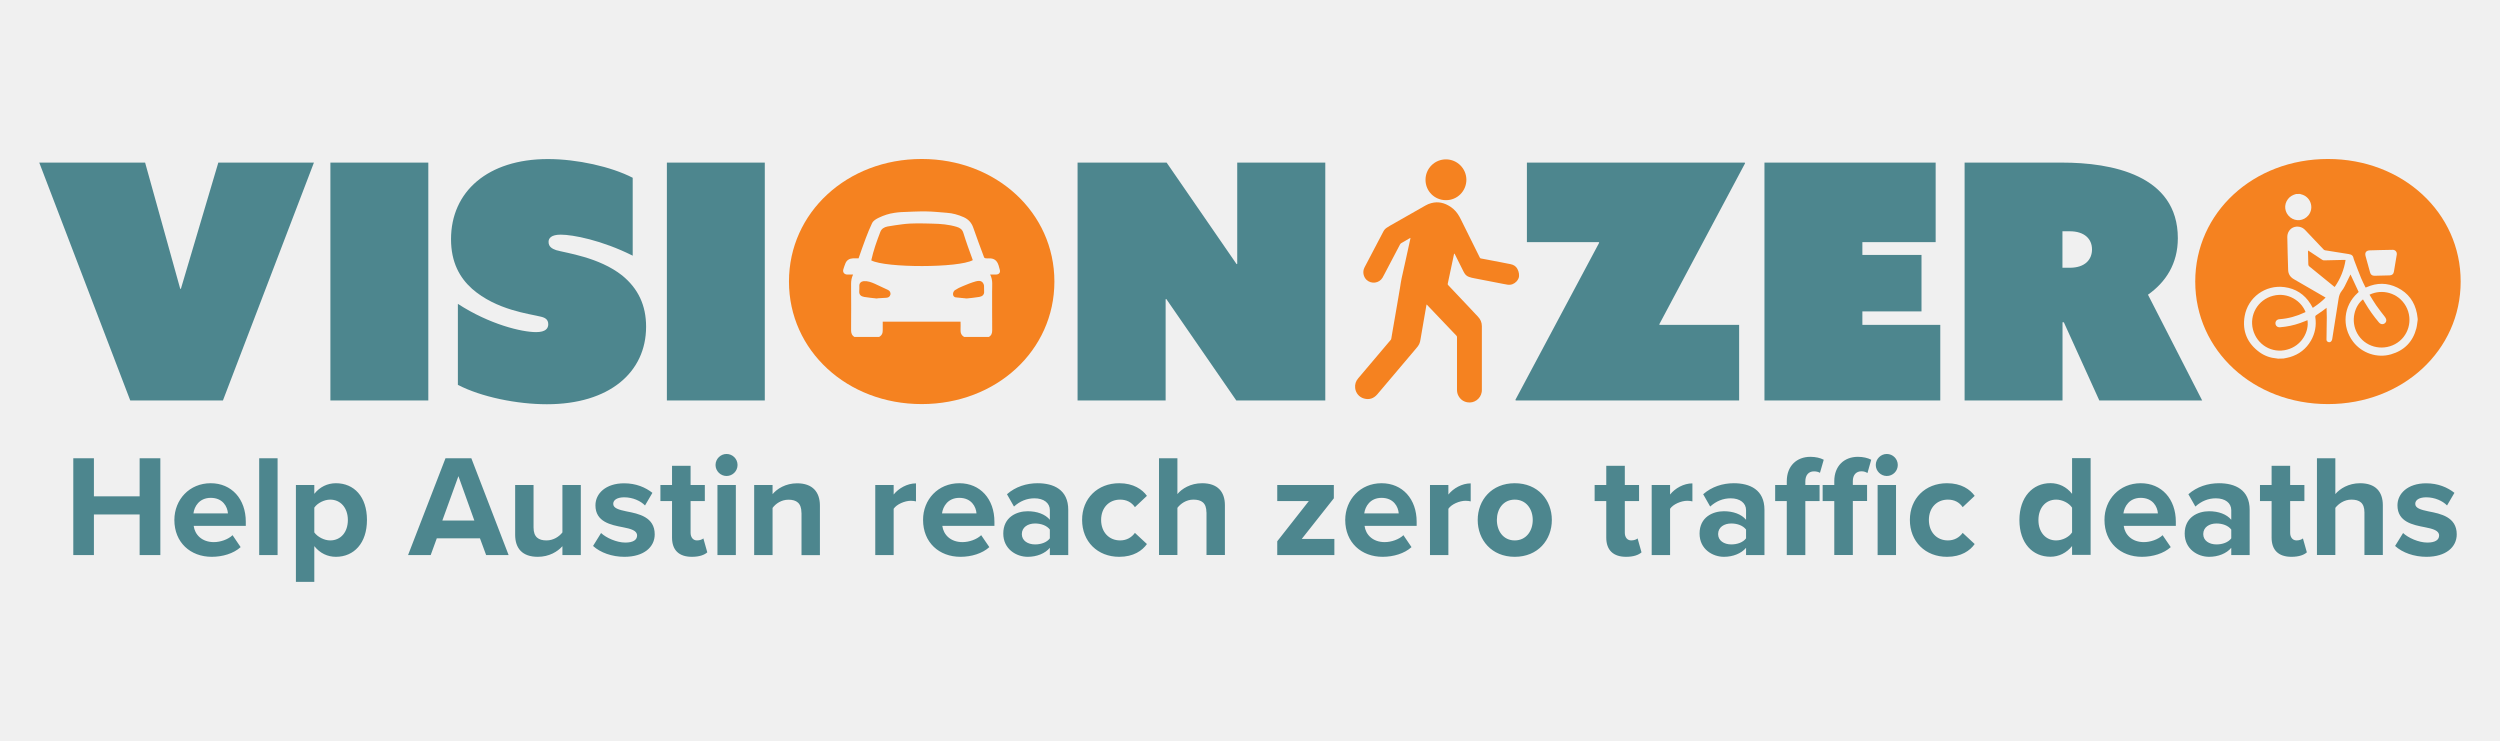
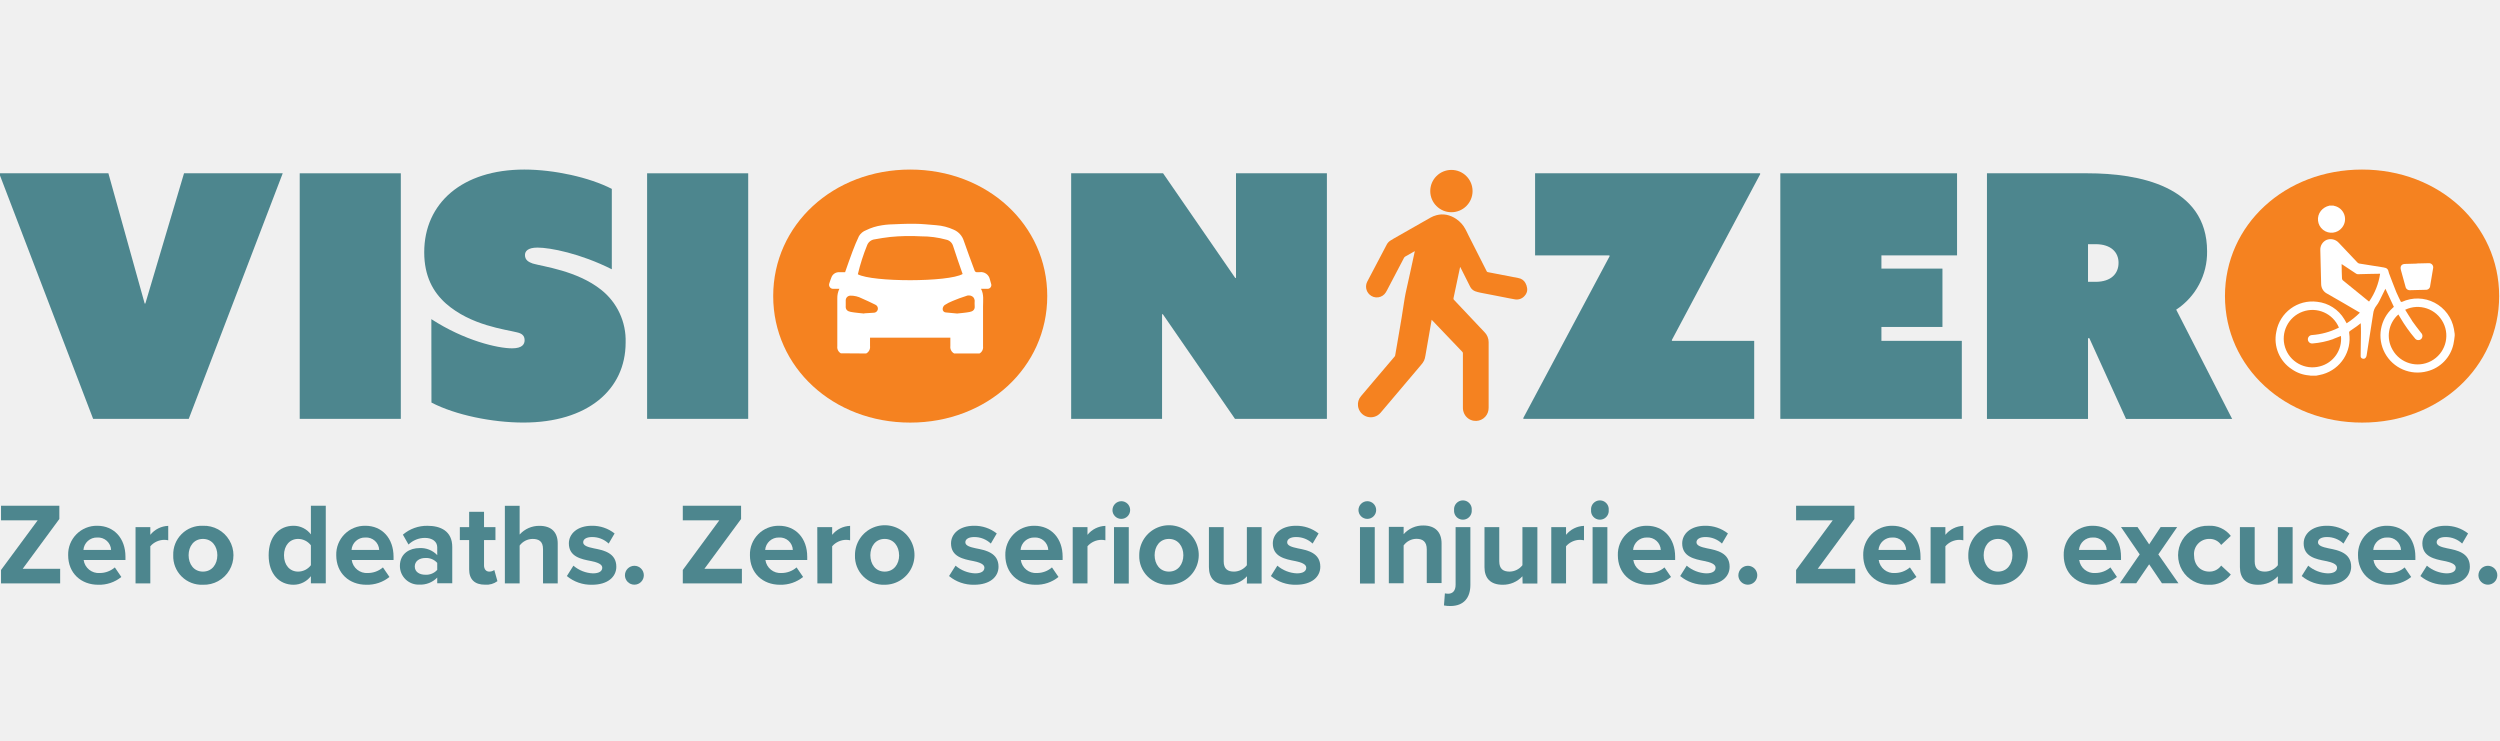
- <svg xmlns="http://www.w3.org/2000/svg" width="270" height="80" version="1.1" id="Layer_1" x="0" y="0" viewBox="0 0 324.76 65.12" xml:space="preserve">
-   <style>.st0{fill:#4d868e}.st1{fill:#f58220}</style>
-   <path class="st0" d="M86.63 5.57h12.72v30.9H86.63zM5.1 5.57h13.75l4.56 16.39h.09l4.86-16.39h12.42l-11.82 30.9H16.92zM42.92 5.57h12.72v30.9H42.92zM59.48 23.92c4.14 2.69 8.32 3.67 10.16 3.67 1.28 0 1.58-.51 1.58-1.02 0-.6-.38-.85-.94-.98-1.49-.38-5.8-.85-8.96-3.63-1.62-1.45-2.73-3.46-2.73-6.44 0-6.19 4.78-10.41 12.59-10.41 3.76 0 8.2.98 11.01 2.43v10.12c-4.01-2.01-7.77-2.73-9.35-2.73-1.24 0-1.58.47-1.58.94 0 .64.47.89.98 1.07 1.28.38 5.55.9 8.58 3.29 2.09 1.71 3.11 3.88 3.11 6.66 0 5.93-4.78 10.07-12.89 10.07-3.88 0-8.53-.94-11.56-2.52V23.92zM139.98 5.57h11.57l9.09 13.19.08-.04V5.57h11.44v30.9H160.6l-9.1-13.19-.08.05v13.14h-11.44zM207.74 15.98l-.04-.08h-9.35V5.57h28.3l.04.09-11.14 20.91.04.08h10.33v9.82H196.9l-.04-.09zM229.21 5.57h22.24V15.9h-9.52v1.66h7.68v7.34h-7.68v1.75h10.12v9.82h-22.84zM255.21 5.57h12.68c6.36 0 15.02 1.58 15.02 9.82 0 3.33-1.58 5.72-3.88 7.34l7.04 13.74h-13.36l-4.61-10.16h-.17v10.16h-12.72V5.57zm13.65 13.66c2.01 0 2.9-1.07 2.9-2.39s-.94-2.35-2.9-2.35h-.94v4.74h.94z" />
-   <path class="st1" d="M125.14 14.69c-.14-.46-.46-.65-.85-.77-1.02-.31-2.09-.4-3.15-.42-1.3-.03-2.61-.09-3.91.08-.65.09-1.3.17-1.94.29-.4.08-.77.27-.93.7-.47 1.21-.9 2.43-1.18 3.7 1.85.99 11.37.99 13.19-.03-.43-1.17-.86-2.35-1.23-3.55zM115.37 22.12c-.57-.28-1.15-.55-1.73-.81-.46-.2-.92-.38-1.44-.34-.33.03-.57.25-.57.58-.01.23.02.46-.01.69-.05.52.25.71.64.78.56.1 1.13.14 1.7.21 0-.01.01-.02.01-.03.39-.02.77-.04 1.16-.07.31-.02.47-.15.55-.45a.553.553 0 00-.31-.56z" />
-   <path class="st1" d="M119.73 5.1c-9.69 0-17.24 6.96-17.24 15.92s7.55 15.92 17.24 15.92 17.24-6.96 17.24-15.92S129.41 5.1 119.73 5.1zm9.67 15.01c-.24.01-.49 0-.78 0 .39.72.25 1.47.26 2.2.01 1.68-.01 3.35.01 5.03 0 .39-.09.68-.44.88h-3.19c-.38-.2-.5-.53-.48-.93.02-.35 0-.71 0-1.06h-10.11c0 .36-.01.71 0 1.06.02.41-.1.73-.48.93H111c-.34-.2-.44-.49-.44-.88.02-2 .01-4.01 0-6.01 0-.41.06-.81.26-1.22-.25 0-.48-.01-.7 0-.38.03-.71-.26-.56-.7.09-.26.16-.53.28-.79.18-.4.52-.59.95-.61.25-.01.49 0 .74 0 .31-.88.61-1.76.94-2.63.24-.65.51-1.28.8-1.91.17-.37.54-.57.89-.74.64-.31 1.31-.53 2.01-.63.3-.04.61-.09.91-.1 1.07-.04 2.13-.1 3.2-.09.9.01 1.8.11 2.71.18.77.05 1.5.26 2.2.57.62.28 1.03.73 1.25 1.39.44 1.28.92 2.54 1.39 3.81.02.07.12.13.2.14.13.02.27.01.4.01.7-.03 1.08.26 1.29.91.06.18.1.36.15.54.12.38-.08.64-.47.65z" />
-   <path class="st1" d="M127.67 21.17c-.25-.31-.62-.25-.92-.17-.57.16-1.13.39-1.68.62-.35.14-.7.31-1.02.52-.14.09-.25.32-.25.49-.01.21.11.43.39.45.44.04.87.08 1.39.14.5-.06 1.07-.1 1.63-.2.37-.07.68-.26.63-.76-.02-.23.01-.46-.01-.69a.74.74 0 00-.16-.4zM188.94 17.37c.03.06.05.09.06.12.37.75.74 1.5 1.12 2.24.03.06.06.11.09.16.14.25.34.43.62.53.23.09.46.13.7.18l1.86.36c.62.12 1.24.24 1.85.36.2.04.41.08.61.11.46.06.85-.1 1.16-.43.1-.11.18-.24.24-.37.1-.2.09-.42.07-.63-.03-.22-.1-.42-.2-.61-.19-.37-.51-.55-.9-.63-.95-.19-1.89-.37-2.84-.55-.34-.07-.67-.13-1.01-.19-.07-.01-.11-.05-.14-.12-.75-1.52-1.51-3.03-2.26-4.55-.13-.25-.24-.51-.38-.75-.29-.52-.66-.96-1.16-1.29-.38-.25-.78-.44-1.23-.53-.42-.08-.84-.06-1.26.05-.27.07-.52.17-.76.31-1.54.88-3.08 1.75-4.62 2.63-.15.08-.29.18-.43.27-.18.12-.33.29-.43.49-.81 1.55-1.62 3.1-2.44 4.65-.32.61-.11 1.28.27 1.63.62.57 1.62.44 2.06-.28.11-.18.2-.37.3-.56.66-1.26 1.32-2.51 1.98-3.77.04-.07.09-.13.16-.17.36-.2.71-.41 1.07-.62.03-.02.07-.04.12-.06v.07l-.57 2.6c-.19.87-.39 1.74-.58 2.61-.08.39-.14.78-.2 1.18-.11.63-.21 1.25-.32 1.88-.11.62-.21 1.24-.32 1.86-.1.62-.21 1.23-.32 1.84-.06.36-.13.71-.18 1.07-.01.06-.03.1-.07.14l-2.64 3.12c-.53.62-1.06 1.25-1.59 1.88-.31.36-.44.78-.39 1.25.07.65.51 1.18 1.13 1.36.69.2 1.27.01 1.74-.53.52-.6 1.03-1.21 1.54-1.82 1.17-1.39 2.35-2.78 3.52-4.16.15-.17.29-.35.39-.55.09-.2.14-.41.17-.62.14-.8.28-1.59.41-2.39l.36-2.07c0-.02.01-.04.02-.07.03.02.05.04.07.06 1.27 1.34 2.54 2.67 3.82 4.01.05.05.06.11.06.18v6.8c0 .28.04.54.17.78.25.49.65.79 1.19.88.86.15 1.7-.44 1.85-1.33.02-.11.02-.22.02-.33v-8.23c0-.49-.18-.9-.52-1.25-.37-.38-.72-.77-1.08-1.15-.92-.98-1.84-1.96-2.77-2.93-.06-.06-.08-.11-.06-.2.22-1.02.43-2.04.65-3.06.05-.26.11-.51.16-.77.04-.03.05-.05.06-.09M190.49 7.81a2.659 2.659 0 00-2.66-2.66 2.65 2.65 0 00-2.65 2.66c0 1.47 1.18 2.64 2.65 2.64 1.48.01 2.65-1.18 2.66-2.64M298.8 26.41c-.84.3-1.72.48-2.61.55-.33.03-.58-.18-.6-.48-.02-.32.2-.55.54-.57 1.15-.08 2.23-.39 3.27-.88.04-.01.07-.04.1-.05-.56-1.45-2.3-2.61-4.22-2.11-2 .52-3.1 2.5-2.61 4.39.52 1.98 2.47 3.13 4.42 2.61 1.95-.51 2.89-2.4 2.66-3.83-.32.12-.63.26-.95.37zM301.9 18.27c-.08 0-.17-.03-.23-.07-.6-.39-1.21-.8-1.83-1.21-.01.07-.02.12-.02.17.01.55.02 1.09.04 1.64 0 .08.04.18.1.23 1.09.89 2.18 1.78 3.28 2.67.01.01.02.01.05.02a8.262 8.262 0 001.41-3.51h-.21c-.87.02-1.73.05-2.59.06z" />
-   <path class="st1" d="M302.41 5.1c-9.69 0-17.24 6.96-17.24 15.92s7.55 15.92 17.24 15.92c9.69 0 17.24-6.96 17.24-15.92.01-8.96-7.55-15.92-17.24-15.92zm5.44 11.87c.48-.02.96-.02 1.44-.04.51-.01 1.03-.03 1.54-.03.34 0 .57.29.52.62-.12.74-.24 1.47-.37 2.21-.05.32-.24.48-.56.49-.65.02-1.3.03-1.95.05-.31.01-.51-.14-.59-.44-.2-.7-.39-1.4-.58-2.1-.13-.47.07-.74.55-.76zm-10.63-6.67c.27-.35.64-.54 1.05-.65.17 0 .34-.01.51-.01.03.01.07.03.11.04 1.25.27 1.78 1.75.98 2.74-.6.73-1.63.84-2.36.26-.75-.61-.87-1.63-.29-2.38zm16.68 16.78c-.45 1.76-1.57 2.9-3.31 3.4-1.8.52-3.78-.16-4.91-1.64-1.51-1.98-1.26-4.67.59-6.34.05-.04.1-.09.13-.12-.36-.78-.72-1.54-1.06-2.28-.25.5-.5 1.03-.76 1.54-.11.21-.23.42-.38.6-.23.29-.34.6-.4.96-.27 1.76-.55 3.51-.83 5.26-.05.35-.28.52-.54.41-.13-.06-.21-.15-.21-.3.02-.96.03-1.92.04-2.88 0-.42-.02-.84-.03-1.26-.15.12-.32.26-.51.39-.27.2-.55.39-.83.57-.11.07-.14.15-.12.27.16 1.08-.03 2.09-.57 3.04-.63 1.08-1.54 1.79-2.74 2.14-.27.08-.55.12-.82.18-.24.01-.47.01-.71.02-.06-.01-.13-.03-.19-.03-.8-.07-1.53-.32-2.18-.78-1.62-1.16-2.31-2.76-1.97-4.72.43-2.46 2.71-4.08 5.14-3.77 1.48.19 2.62.93 3.41 2.18.1.16.19.34.3.52.6-.4 1.16-.82 1.66-1.33-.03-.03-.04-.04-.05-.04-1.35-.78-2.69-1.57-4.04-2.34-.48-.27-.75-.66-.77-1.2-.05-1.43-.08-2.85-.11-4.28-.01-.58.32-1.08.8-1.27a1.38 1.38 0 011.53.36c.78.83 1.56 1.65 2.35 2.48.06.06.14.13.22.14 1.02.17 2.04.33 3.07.49.44.07.58.22.67.67l.03.09c.3.78.59 1.57.91 2.35.17.42.39.83.58 1.23.04 0 .05 0 .07-.01.02-.01.04-.01.06-.02 1.35-.6 2.69-.6 4.01.05 1.4.69 2.24 1.83 2.54 3.36.04.2.06.41.09.62 0 .07 0 .13.01.2-.06.36-.08.73-.17 1.09z" />
-   <path class="st1" d="M307.81 22.73c.29.46.55.93.86 1.37.37.53.77 1.04 1.16 1.54.21.28.22.59-.02.79-.24.2-.56.16-.78-.1-.68-.8-1.28-1.65-1.81-2.55-.09-.15-.17-.29-.26-.44-1.07.82-1.66 2.76-.74 4.42.95 1.72 3.15 2.34 4.91 1.39 1.75-.95 2.39-3.15 1.41-4.92-.98-1.76-3.1-2.29-4.73-1.5z" />
-   <path class="st0" d="M18.14 51.28H12.2v5.27H9.52V43.98h2.68v4.94h5.94v-4.94h2.69v12.57h-2.69zM27.37 47.22c2.71 0 4.56 2.04 4.56 5.01v.53h-6.77c.15 1.15 1.07 2.11 2.62 2.11.85 0 1.85-.34 2.43-.9l1.05 1.55c-.91.83-2.34 1.26-3.75 1.26-2.77 0-4.86-1.86-4.86-4.79.01-2.64 1.95-4.77 4.72-4.77m-2.24 3.92h4.48c-.06-.87-.66-2.02-2.24-2.02-1.49.01-2.13 1.12-2.24 2.02M33.67 43.98h2.39v12.57h-2.39zM38.44 60.02V47.45h2.39v1.15c.7-.89 1.7-1.38 2.81-1.38 2.34 0 4.03 1.73 4.03 4.77 0 3.03-1.7 4.79-4.03 4.79-1.07 0-2.07-.45-2.81-1.39v4.64h-2.39zm4.45-10.67c-.77 0-1.66.45-2.06 1.04v3.22c.4.57 1.28 1.04 2.06 1.04 1.38 0 2.3-1.07 2.3-2.66-.01-1.56-.93-2.64-2.3-2.64M62.35 54.38h-5.61l-.79 2.17h-2.94l4.86-12.57h3.36l4.84 12.57h-2.92l-.8-2.17zm-4.89-2.31h4.16l-2.07-5.77-2.09 5.77zM73.06 55.4c-.62.7-1.72 1.38-3.2 1.38-2 0-2.94-1.09-2.94-2.87v-6.46h2.39v5.52c0 1.26.66 1.68 1.68 1.68.92 0 1.66-.51 2.07-1.04v-6.16h2.39v9.1h-2.39V55.4zM78.08 53.69c.66.62 2.02 1.24 3.15 1.24 1.04 0 1.53-.36 1.53-.92 0-.64-.79-.87-1.83-1.07-1.56-.3-3.58-.68-3.58-2.85 0-1.53 1.34-2.86 3.73-2.86 1.54 0 2.77.53 3.67 1.24l-.96 1.64c-.55-.58-1.58-1.06-2.7-1.06-.87 0-1.43.32-1.43.85 0 .56.72.77 1.73.98 1.56.3 3.66.72 3.66 2.98 0 1.66-1.41 2.92-3.94 2.92-1.58 0-3.11-.53-4.07-1.41l1.04-1.68zM87.3 54.29v-4.75h-1.51v-2.09h1.51v-2.49h2.41v2.49h1.85v2.09h-1.85v4.11c0 .57.3 1 .83 1 .36 0 .7-.13.83-.26l.51 1.81c-.36.32-1 .58-2 .58-1.68 0-2.58-.87-2.58-2.49M92.95 44.85c0-.79.66-1.43 1.43-1.43a1.43 1.43 0 110 2.86c-.77 0-1.43-.64-1.43-1.43m.25 2.6h2.39v9.1H93.2v-9.1zM104.11 51.05c0-1.26-.66-1.69-1.68-1.69-.94 0-1.68.53-2.07 1.07v6.12h-2.39v-9.1h2.39v1.19c.58-.7 1.7-1.41 3.19-1.41 2 0 2.96 1.13 2.96 2.9v6.43h-2.39v-5.51zM113.7 47.45h2.39v1.24c.64-.81 1.77-1.45 2.9-1.45v2.34c-.17-.04-.4-.08-.66-.08-.79 0-1.85.45-2.24 1.04v6.01h-2.39v-9.1zM124.62 47.22c2.71 0 4.56 2.04 4.56 5.01v.53h-6.77c.15 1.15 1.07 2.11 2.62 2.11.85 0 1.85-.34 2.43-.9l1.06 1.55c-.91.83-2.34 1.26-3.75 1.26-2.77 0-4.86-1.86-4.86-4.79-.01-2.64 1.94-4.77 4.71-4.77m-2.25 3.92h4.48c-.06-.87-.66-2.02-2.24-2.02-1.48.01-2.12 1.12-2.24 2.02M136.38 55.61c-.62.74-1.7 1.17-2.88 1.17-1.45 0-3.17-.98-3.17-3.02 0-2.13 1.72-2.9 3.17-2.9 1.21 0 2.28.38 2.88 1.11v-1.26c0-.92-.79-1.53-2-1.53-.98 0-1.88.36-2.66 1.07l-.91-1.6c1.11-.98 2.54-1.43 3.98-1.43 2.07 0 3.98.83 3.98 3.45v5.88h-2.39v-.94zm0-2.37c-.4-.53-1.15-.79-1.92-.79-.94 0-1.72.49-1.72 1.38 0 .85.77 1.34 1.72 1.34.77 0 1.53-.26 1.92-.79v-1.14zM145.39 47.22c1.86 0 3 .81 3.6 1.64l-1.56 1.47c-.43-.64-1.09-.98-1.92-.98-1.45 0-2.47 1.06-2.47 2.64s1.02 2.66 2.47 2.66c.83 0 1.49-.38 1.92-.98l1.56 1.45c-.6.85-1.73 1.66-3.6 1.66-2.81 0-4.82-1.98-4.82-4.79-.01-2.79 2.01-4.77 4.82-4.77M156.72 51.01c0-1.26-.66-1.66-1.7-1.66-.92 0-1.66.53-2.07 1.07v6.12h-2.39V43.98h2.39v4.65c.58-.7 1.71-1.41 3.21-1.41 2 0 2.96 1.09 2.96 2.86v6.46h-2.39v-5.53zM165.92 54.76l4.1-5.22h-4.1v-2.09h7.35v1.73l-4.17 5.28h4.24v2.09h-7.42zM179.47 47.22c2.71 0 4.56 2.04 4.56 5.01v.53h-6.77c.15 1.15 1.07 2.11 2.62 2.11.85 0 1.85-.34 2.43-.9l1.05 1.55c-.91.83-2.34 1.26-3.75 1.26-2.77 0-4.86-1.86-4.86-4.79.01-2.64 1.95-4.77 4.72-4.77m-2.25 3.92h4.48c-.06-.87-.66-2.02-2.24-2.02-1.48.01-2.12 1.12-2.24 2.02M185.76 47.45h2.39v1.24c.64-.81 1.77-1.45 2.9-1.45v2.34c-.17-.04-.4-.08-.66-.08-.79 0-1.85.45-2.24 1.04v6.01h-2.39v-9.1zM191.96 51.99c0-2.58 1.81-4.77 4.81-4.77 3.02 0 4.82 2.19 4.82 4.77 0 2.6-1.81 4.79-4.82 4.79-3 0-4.81-2.19-4.81-4.79m7.15 0c0-1.41-.85-2.64-2.34-2.64-1.49 0-2.32 1.22-2.32 2.64 0 1.43.83 2.66 2.32 2.66 1.49 0 2.34-1.23 2.34-2.66M208.66 54.29v-4.75h-1.51v-2.09h1.51v-2.49h2.41v2.49h1.85v2.09h-1.85v4.11c0 .57.3 1 .83 1 .36 0 .7-.13.83-.26l.51 1.81c-.36.32-1 .58-2 .58-1.67 0-2.58-.87-2.58-2.49M214.56 47.45h2.39v1.24c.64-.81 1.77-1.45 2.9-1.45v2.34c-.17-.04-.4-.08-.66-.08-.79 0-1.85.45-2.24 1.04v6.01h-2.39v-9.1zM226.82 55.61c-.62.74-1.7 1.17-2.88 1.17-1.45 0-3.16-.98-3.16-3.02 0-2.13 1.71-2.9 3.16-2.9 1.21 0 2.28.38 2.88 1.11v-1.26c0-.92-.79-1.53-2-1.53-.98 0-1.88.36-2.66 1.07l-.91-1.6c1.11-.98 2.54-1.43 3.98-1.43 2.07 0 3.98.83 3.98 3.45v5.88h-2.39v-.94zm0-2.37c-.4-.53-1.15-.79-1.92-.79-.94 0-1.71.49-1.71 1.38 0 .85.77 1.34 1.71 1.34.77 0 1.53-.26 1.92-.79v-1.14zM232.11 49.54h-1.51v-2.09h1.51v-.49c0-1.98 1.28-3.17 3.07-3.17.68 0 1.3.15 1.73.38l-.49 1.7c-.21-.13-.49-.19-.77-.19-.68 0-1.13.45-1.13 1.32v.45h1.85v2.09h-1.85v7.01h-2.41v-7.01zm6.17 0h-1.51v-2.09h1.51v-.49c0-1.98 1.28-3.17 3.07-3.17.68 0 1.3.15 1.73.38l-.49 1.73c-.19-.13-.45-.23-.77-.23-.68 0-1.13.45-1.13 1.28v.49h1.85v2.09h-1.85v7.01h-2.41v-7zm5.39-4.69c0-.79.66-1.43 1.43-1.43a1.43 1.43 0 110 2.86c-.77 0-1.43-.64-1.43-1.43m.24 2.6h2.39v9.1h-2.39v-9.1zM252.92 47.22c1.87 0 3 .81 3.6 1.64l-1.56 1.47c-.43-.64-1.09-.98-1.92-.98-1.45 0-2.47 1.06-2.47 2.64s1.02 2.66 2.47 2.66c.83 0 1.49-.38 1.92-.98l1.56 1.45c-.6.85-1.73 1.66-3.6 1.66-2.81 0-4.82-1.98-4.82-4.79 0-2.79 2.01-4.77 4.82-4.77M269.17 55.38c-.72.9-1.72 1.39-2.81 1.39-2.3 0-4.03-1.73-4.03-4.77 0-2.97 1.72-4.79 4.03-4.79 1.08 0 2.09.47 2.81 1.39v-4.64h2.41v12.57h-2.41v-1.15zm0-4.99c-.4-.6-1.26-1.04-2.07-1.04-1.36 0-2.3 1.07-2.3 2.66 0 1.57.94 2.64 2.3 2.64.81 0 1.68-.43 2.07-1.04v-3.22zM278.09 47.22c2.71 0 4.56 2.04 4.56 5.01v.53h-6.77c.15 1.15 1.07 2.11 2.62 2.11.85 0 1.85-.34 2.43-.9l1.06 1.55c-.91.83-2.34 1.26-3.75 1.26-2.77 0-4.86-1.86-4.86-4.79-.01-2.64 1.94-4.77 4.71-4.77m-2.25 3.92h4.48c-.06-.87-.66-2.02-2.24-2.02-1.48.01-2.12 1.12-2.24 2.02M289.85 55.61c-.62.74-1.7 1.17-2.88 1.17-1.45 0-3.17-.98-3.17-3.02 0-2.13 1.72-2.9 3.17-2.9 1.21 0 2.28.38 2.88 1.11v-1.26c0-.92-.79-1.53-2-1.53-.98 0-1.88.36-2.66 1.07l-.91-1.6c1.11-.98 2.54-1.43 3.98-1.43 2.07 0 3.98.83 3.98 3.45v5.88h-2.39v-.94zm0-2.37c-.4-.53-1.15-.79-1.92-.79-.94 0-1.72.49-1.72 1.38 0 .85.77 1.34 1.72 1.34.77 0 1.53-.26 1.92-.79v-1.14zM295.09 54.29v-4.75h-1.51v-2.09h1.51v-2.49h2.41v2.49h1.85v2.09h-1.85v4.11c0 .57.3 1 .83 1 .36 0 .7-.13.83-.26l.51 1.81c-.36.32-1 .58-2 .58-1.68 0-2.58-.87-2.58-2.49M307.15 51.01c0-1.26-.66-1.66-1.7-1.66-.92 0-1.66.53-2.08 1.07v6.12h-2.39V43.98h2.39v4.65c.59-.7 1.72-1.41 3.21-1.41 2 0 2.96 1.09 2.96 2.86v6.46h-2.39v-5.53zM312.17 53.69c.66.62 2.02 1.24 3.15 1.24 1.04 0 1.53-.36 1.53-.92 0-.64-.79-.87-1.83-1.07-1.56-.3-3.58-.68-3.58-2.85 0-1.53 1.34-2.86 3.73-2.86 1.54 0 2.77.53 3.67 1.24l-.96 1.64c-.55-.58-1.58-1.06-2.7-1.06-.87 0-1.43.32-1.43.85 0 .56.72.77 1.73.98 1.56.3 3.66.72 3.66 2.98 0 1.66-1.41 2.92-3.94 2.92-1.58 0-3.11-.53-4.07-1.41l1.04-1.68z" />
+ <svg xmlns="http://www.w3.org/2000/svg" width="270" height="80" id="Layer_1" data-name="Layer 1" viewBox="0 0 709 122">
+   <defs>
+     <style>.cls-1{fill:#fff;}.cls-2{fill:#4d868e;}.cls-3{fill:#f58220;}</style>
+   </defs>
+   <path class="cls-1" d="M199,11.64a4.38,4.38,0,0,0-2.37,1.46,3.82,3.82,0,0,0,6,4.77,3.83,3.83,0,0,0-2.2-6.17,2.34,2.34,0,0,1-.24-.09c-.39,0-.77,0-1.16,0" />
+   <polygon class="cls-2" points="-0.24 5.11 30.74 5.11 41.03 42.05 41.22 42.05 52.19 5.11 80.18 5.11 53.53 74.75 26.41 74.75 -0.24 5.11" />
+   <rect class="cls-2" x="85" y="5.11" width="28.67" height="69.64" />
+   <path class="cls-2" d="M122.33,46.47c9.33,6.06,18.76,8.28,22.89,8.28,2.89,0,3.56-1.16,3.56-2.31,0-1.35-.86-1.93-2.11-2.21-3.37-.87-13.09-1.93-20.2-8.18-3.66-3.27-6.16-7.79-6.16-14.53,0-13.95,10.77-23.47,28.38-23.47,8.46,0,18.47,2.21,24.82,5.48v22.8c-9-4.52-17.51-6.15-21.07-6.15-2.79,0-3.56,1.06-3.56,2.11,0,1.45,1.06,2,2.21,2.41,2.89.86,12.51,2,19.34,7.4a18.31,18.31,0,0,1,7,15c0,13.37-10.77,22.7-29,22.7-8.75,0-19.24-2.11-26.07-5.67Z" />
+   <rect class="cls-2" x="183.52" y="5.11" width="28.67" height="69.64" />
+   <path class="cls-3" d="M258.12,4.05C280,4.05,297,19.73,297,39.93s-17,35.88-38.86,35.88-38.86-15.68-38.86-35.88,17-35.88,38.86-35.88" />
+   <polygon class="cls-2" points="303.78 5.11 329.85 5.11 350.34 34.83 350.53 34.74 350.53 5.11 376.31 5.11 376.31 74.75 350.24 74.75 329.75 45.03 329.56 45.13 329.56 74.75 303.78 74.75 303.78 5.11" />
+   <polygon class="cls-2" points="456.51 28.58 456.41 28.39 435.35 28.39 435.35 5.11 499.12 5.11 499.22 5.3 474.11 52.44 474.21 52.63 497.49 52.63 497.49 74.75 432.07 74.75 431.98 74.56 456.51 28.58" />
+   <polygon class="cls-2" points="504.9 5.11 555.02 5.11 555.02 28.39 533.57 28.39 533.57 32.14 550.88 32.14 550.88 48.69 533.57 48.69 533.57 52.63 556.37 52.63 556.37 74.75 504.9 74.75 504.9 5.11" />
+   <path class="cls-2" d="M563.5,5.11h28.57c14.33,0,33.86,3.56,33.86,22.12a19.45,19.45,0,0,1-8.76,16.55l15.87,31h-30.1l-10.4-22.9h-.38v22.9H563.5Zm30.78,30.78c4.52,0,6.54-2.4,6.54-5.39s-2.12-5.29-6.54-5.29h-2.12V35.89Z" />
+   <path class="cls-3" d="M669.9,4.05c21.83,0,38.86,15.68,38.86,35.88s-17,35.88-38.86,35.88S631,60.13,631,39.93s17-35.88,38.86-35.88" />
+   <path class="cls-1" d="M238.46,56.16a2,2,0,0,1-1-2c0-4.52,0-9,0-13.55a5.94,5.94,0,0,1,.59-2.75c-.57,0-1.08,0-1.58,0a1.15,1.15,0,0,1-1.26-1.58c.21-.59.37-1.21.63-1.78A2.25,2.25,0,0,1,238,33.16c.55,0,1.11,0,1.67,0,.71-2,1.38-4,2.12-5.93.55-1.46,1.14-2.9,1.81-4.3a3.92,3.92,0,0,1,2-1.67,15.16,15.16,0,0,1,4.54-1.41,20.6,20.6,0,0,1,2.06-.23c2.4-.09,4.81-.23,7.21-.19,2,0,4.06.25,6.1.4a14.5,14.5,0,0,1,5,1.29,5.07,5.07,0,0,1,2.82,3.13c1,2.88,2.06,5.73,3.12,8.58a.66.66,0,0,0,.45.32,5.52,5.52,0,0,0,.91,0,2.59,2.59,0,0,1,2.92,2.05c.13.39.23.8.34,1.21a1.07,1.07,0,0,1-1.11,1.46h-1.75c.88,1.61.57,3.31.58,5,0,3.78,0,7.56,0,11.34a2,2,0,0,1-1,2H270.6a2.08,2.08,0,0,1-1.08-2.11c0-.79,0-1.59,0-2.38H246.74c0,.81,0,1.6,0,2.38a2.07,2.07,0,0,1-1.09,2.11ZM273,33.67c-.91-2.65-1.88-5.31-2.72-8a2.55,2.55,0,0,0-1.93-1.74,26.23,26.23,0,0,0-7.1-.94,56.47,56.47,0,0,0-8.82.18c-1.46.2-2.93.37-4.38.67a2.62,2.62,0,0,0-2.1,1.58,56.49,56.49,0,0,0-2.67,8.33C247.49,36,269,36,273,33.67M245.11,44.89s0,0,0-.07l2.61-.16a1.19,1.19,0,0,0,.58-2.26c-1.29-.64-2.59-1.25-3.9-1.82a6.77,6.77,0,0,0-3.25-.77,1.33,1.33,0,0,0-1.3,1.31c0,.51,0,1,0,1.55-.12,1.17.56,1.59,1.43,1.75,1.26.24,2.55.32,3.83.47m26.22,0c1.11-.13,2.4-.21,3.66-.45.84-.15,1.55-.59,1.43-1.7-.06-.52,0-1,0-1.56a1.71,1.71,0,0,0-.36-.89,1.83,1.83,0,0,0-2.07-.38,40,40,0,0,0-3.79,1.39,13,13,0,0,0-2.29,1.17,1.53,1.53,0,0,0-.57,1.1.93.93,0,0,0,.88,1l3.14.3" />
+   <path class="cls-3" d="M414.14,31.7l.14.28L416.8,37c.06.12.12.25.19.37a2.65,2.65,0,0,0,1.39,1.2A10.63,10.63,0,0,0,420,39l4.18.81,4.19.82c.46.09.91.19,1.38.25a2.93,2.93,0,0,0,2.62-1,2.78,2.78,0,0,0,.55-.84,2.48,2.48,0,0,0,.16-1.42,4,4,0,0,0-.46-1.38,2.76,2.76,0,0,0-2-1.42l-6.4-1.24-2.28-.44a.43.43,0,0,1-.32-.26Q419,27.8,416.45,22.68c-.28-.57-.54-1.15-.85-1.7A8,8,0,0,0,413,18.07a7.59,7.59,0,0,0-2.77-1.19,6.29,6.29,0,0,0-2.83.11,7,7,0,0,0-1.71.69l-10.41,5.93c-.33.19-.65.4-1,.61a2.93,2.93,0,0,0-1,1.1c-1.84,3.5-3.66,7-5.51,10.48a3.08,3.08,0,0,0,.62,3.69,3,3,0,0,0,4.64-.63c.25-.4.46-.83.68-1.25l4.46-8.51a.88.88,0,0,1,.36-.38c.81-.45,1.61-.92,2.42-1.38l.26-.15c0,.07,0,.12,0,.15-.42,2-.85,3.91-1.27,5.86s-.88,3.91-1.3,5.87c-.19.88-.31,1.77-.46,2.65L397.51,46c-.24,1.4-.48,2.8-.71,4.19s-.48,2.77-.71,4.15c-.14.81-.29,1.61-.42,2.41a.6.6,0,0,1-.15.32q-3,3.51-5.95,7L386,68.29a3.58,3.58,0,0,0-.87,2.81A3.65,3.65,0,0,0,391.55,73c1.17-1.35,2.32-2.74,3.48-4.11q4-4.69,7.94-9.38a6.12,6.12,0,0,0,.88-1.25,5.2,5.2,0,0,0,.39-1.4q.48-2.68.94-5.39l.81-4.67a.73.73,0,0,1,0-.16l.15.13c2.87,3,5.73,6,8.6,9a.51.51,0,0,1,.14.4V71.52a3.84,3.84,0,0,0,.38,1.77,3.58,3.58,0,0,0,2.69,2,3.63,3.63,0,0,0,4.17-3,4.62,4.62,0,0,0,.06-.74V53a4,4,0,0,0-1.16-2.82c-.83-.84-1.62-1.72-2.44-2.58q-3.11-3.31-6.24-6.61a.45.45,0,0,1-.13-.45q.74-3.45,1.46-6.9c.12-.58.25-1.16.37-1.74a.93.93,0,0,1,.06-.19" />
+   <path class="cls-3" d="M417.62,10.15a6,6,0,1,0-6,6,6,6,0,0,0,6-6" />
+   <path class="cls-1" d="M696.16,51.11a22.45,22.45,0,0,1-.37,2.48,10.15,10.15,0,0,1-7.45,7.67,10.52,10.52,0,0,1-9.74-18l.3-.27c-.82-1.76-1.62-3.48-2.4-5.14-.55,1.13-1.12,2.32-1.72,3.48a7.5,7.5,0,0,1-.85,1.35,4.33,4.33,0,0,0-.89,2.18c-.6,3.95-1.24,7.91-1.86,11.86-.13.79-.63,1.17-1.23.92a.67.67,0,0,1-.47-.68c0-2.16.08-4.33.09-6.49,0-1,0-1.9-.06-2.84-.34.26-.73.58-1.14.88-.62.44-1.23.88-1.87,1.29a.53.53,0,0,0-.27.62,10.52,10.52,0,0,1-7.47,11.67c-.61.18-1.24.27-1.86.41l-1.6,0a3.35,3.35,0,0,0-.44-.07A9.79,9.79,0,0,1,650,60.7a10.18,10.18,0,0,1-4.44-10.64,10.39,10.39,0,0,1,11.59-8.51,10.25,10.25,0,0,1,7.69,4.93c.24.37.44.76.67,1.17a22.22,22.22,0,0,0,3.74-3l-.12-.1c-3-1.76-6.06-3.55-9.11-5.28a3.08,3.08,0,0,1-1.74-2.7c-.1-3.22-.17-6.44-.24-9.66A3,3,0,0,1,659.81,24a3.13,3.13,0,0,1,3.45.8q2.64,2.81,5.29,5.59a1.06,1.06,0,0,0,.51.31l6.91,1.1c1,.16,1.31.49,1.51,1.51a1.66,1.66,0,0,0,.06.21c.68,1.76,1.34,3.54,2.05,5.29.39.95.88,1.86,1.31,2.77h.15l.13,0a10.53,10.53,0,0,1,14.76,7.7c.09.46.14.92.21,1.39,0,.15,0,.3,0,.45m-34.41,1a23.19,23.19,0,0,1-5.88,1.25,1.2,1.2,0,1,1-.14-2.39,20.1,20.1,0,0,0,7.37-2l.23-.11a8.14,8.14,0,1,0-5.43,11,8,8,0,0,0,6-8.63c-.72.28-1.42.58-2.14.84M684,46.87c.83,1.19,1.73,2.34,2.62,3.48a1.23,1.23,0,0,1,0,1.78,1.19,1.19,0,0,1-1.76-.23,40.85,40.85,0,0,1-4.09-5.76c-.2-.32-.39-.66-.59-1a8,8,0,0,0-1.66,10,8.15,8.15,0,1,0,3.59-11.33c.65,1,1.25,2.09,1.94,3.08M674.56,33.6c-1.94,0-3.89.1-5.83.13a1,1,0,0,1-.52-.15c-1.36-.89-2.72-1.8-4.12-2.73a3.15,3.15,0,0,0,0,.37c0,1.23.05,2.47.1,3.7a.8.8,0,0,0,.22.52l7.38,6,.12,0A18.61,18.61,0,0,0,675,33.59h-.48" />
+   <path class="cls-1" d="M660.56,14.3a4.28,4.28,0,0,0-2.36,1.46,3.81,3.81,0,0,0,6,4.76,3.83,3.83,0,0,0-2.2-6.17,1.13,1.13,0,0,1-.24-.08l-1.16,0" />
+   <path class="cls-1" d="M685.4,30.72l-3.25.09c-1.08,0-1.54.65-1.26,1.71.43,1.58.86,3.16,1.31,4.74a1.22,1.22,0,0,0,1.34,1l4.4-.11A1.18,1.18,0,0,0,689.2,37c.29-1.66.56-3.32.84-5a1.18,1.18,0,0,0-1.17-1.4c-1.16,0-2.31.05-3.47.08h0" />
+   <path class="cls-2" d="M.29,117.61l10.4-14.09H.29V99.39H16.83v3.76L6.43,117.28H17.06v4.13H.29Z" />
+   <path class="cls-2" d="M27.58,105.07c4.76,0,8,3.56,8,8.78v.92H23.72a4.3,4.3,0,0,0,4.59,3.7,6.56,6.56,0,0,0,4.26-1.59l1.84,2.71a9.93,9.93,0,0,1-6.56,2.21c-4.85,0-8.52-3.27-8.52-8.38A8.11,8.11,0,0,1,27.58,105.07Zm-3.92,6.86h7.85a3.7,3.7,0,0,0-3.93-3.53A3.82,3.82,0,0,0,23.66,111.93Z" />
+   <path class="cls-2" d="M38.44,105.46h4.19v2.18a6.81,6.81,0,0,1,5.08-2.54v4.09a5.62,5.62,0,0,0-1.15-.13,5.31,5.31,0,0,0-3.93,1.82v10.53H38.44Z" />
+   <path class="cls-2" d="M49.13,113.42a8.08,8.08,0,0,1,8.42-8.35,8.37,8.37,0,1,1,0,16.73A8.08,8.08,0,0,1,49.13,113.42Zm12.51,0c0-2.48-1.49-4.62-4.09-4.62s-4.06,2.14-4.06,4.62,1.45,4.65,4.06,4.65S61.64,115.93,61.64,113.42Z" />
+   <path class="cls-2" d="M88.17,119.36a6.19,6.19,0,0,1-4.92,2.44c-4,0-7.06-3-7.06-8.35s3-8.38,7.06-8.38a6.13,6.13,0,0,1,4.92,2.44V99.39h4.22v22H88.17Zm0-8.75a4.57,4.57,0,0,0-3.63-1.81c-2.38,0-4,1.88-4,4.65s1.65,4.62,4,4.62a4.57,4.57,0,0,0,3.63-1.81Z" />
+   <path class="cls-2" d="M103.61,105.07c4.76,0,8,3.56,8,8.78v.92H99.75a4.3,4.3,0,0,0,4.59,3.7,6.56,6.56,0,0,0,4.26-1.59l1.85,2.71a10,10,0,0,1-6.57,2.21c-4.85,0-8.52-3.27-8.52-8.38A8.11,8.11,0,0,1,103.61,105.07Zm-3.92,6.86h7.85a3.69,3.69,0,0,0-3.93-3.53A3.82,3.82,0,0,0,99.69,111.93Z" />
+   <path class="cls-2" d="M124,119.76a6.62,6.62,0,0,1-5.05,2,5.3,5.3,0,0,1-5.54-5.28c0-3.73,3-5.08,5.54-5.08a6.43,6.43,0,0,1,5.05,2v-2.22c0-1.61-1.38-2.67-3.5-2.67a6.72,6.72,0,0,0-4.65,1.88l-1.59-2.8a10.46,10.46,0,0,1,7-2.51c3.63,0,7,1.45,7,6v10.3H124Zm0-4.16a4.17,4.17,0,0,0-3.37-1.39c-1.65,0-3,.86-3,2.41s1.35,2.34,3,2.34a4.2,4.2,0,0,0,3.37-1.38Z" />
+   <path class="cls-2" d="M133.05,117.44v-8.31h-2.64v-3.67h2.64v-4.35h4.22v4.35h3.24v3.67h-3.24v7.19c0,1,.53,1.75,1.46,1.75a2.3,2.3,0,0,0,1.45-.46l.89,3.17a5.19,5.19,0,0,1-3.5,1C134.63,121.8,133.05,120.28,133.05,117.44Z" />
+   <path class="cls-2" d="M154,111.7c0-2.21-1.16-2.9-3-2.9a4.65,4.65,0,0,0-3.63,1.88v10.73h-4.19v-22h4.19v8.15a7.41,7.41,0,0,1,5.62-2.47c3.49,0,5.18,1.91,5.18,5v11.32H154Z" />
+   <path class="cls-2" d="M162.62,116.39a9.1,9.1,0,0,0,5.51,2.18c1.81,0,2.67-.63,2.67-1.62s-1.39-1.52-3.2-1.88c-2.74-.53-6.27-1.19-6.27-5,0-2.68,2.34-5,6.53-5a10.15,10.15,0,0,1,6.44,2.18l-1.68,2.87a6.76,6.76,0,0,0-4.72-1.85c-1.52,0-2.51.56-2.51,1.49s1.25,1.35,3,1.71c2.73.53,6.4,1.26,6.4,5.22,0,2.9-2.48,5.11-6.9,5.11a10.74,10.74,0,0,1-7.13-2.47Z" />
+   <path class="cls-2" d="M179.91,116.42a2.68,2.68,0,1,1-2.68,2.68A2.7,2.7,0,0,1,179.91,116.42Z" />
+   <path class="cls-2" d="M193.64,117.61,204,103.52H193.64V99.39h16.53v3.76l-10.4,14.13H210.4v4.13H193.64Z" />
+   <path class="cls-2" d="M220.93,105.07c4.75,0,8,3.56,8,8.78v.92H217.07a4.29,4.29,0,0,0,4.58,3.7,6.52,6.52,0,0,0,4.26-1.59l1.85,2.71a10,10,0,0,1-6.57,2.21c-4.85,0-8.51-3.27-8.51-8.38A8.11,8.11,0,0,1,220.93,105.07ZM217,111.93h7.85a3.68,3.68,0,0,0-3.92-3.53A3.83,3.83,0,0,0,217,111.93Z" />
+   <path class="cls-2" d="M231.78,105.46H236v2.18a6.84,6.84,0,0,1,5.09-2.54v4.09a5.82,5.82,0,0,0-1.16-.13,5.35,5.35,0,0,0-3.93,1.82v10.53h-4.19Z" />
+   <path class="cls-2" d="M242.47,113.42a8.44,8.44,0,1,1,8.42,8.38A8.08,8.08,0,0,1,242.47,113.42Zm12.51,0c0-2.48-1.48-4.62-4.09-4.62s-4.06,2.14-4.06,4.62,1.45,4.65,4.06,4.65S255,115.93,255,113.42Z" />
+   <path class="cls-2" d="M271,116.39a9.1,9.1,0,0,0,5.51,2.18c1.81,0,2.67-.63,2.67-1.62s-1.39-1.52-3.2-1.88c-2.74-.53-6.27-1.19-6.27-5,0-2.68,2.34-5,6.53-5a10.15,10.15,0,0,1,6.44,2.18L281,110.12a6.76,6.76,0,0,0-4.72-1.85c-1.52,0-2.51.56-2.51,1.49s1.25,1.35,3,1.71c2.74.53,6.41,1.26,6.41,5.22,0,2.9-2.48,5.11-6.9,5.11a10.74,10.74,0,0,1-7.13-2.47Z" />
+   <path class="cls-2" d="M293.36,105.07c4.75,0,8,3.56,8,8.78v.92H289.5a4.3,4.3,0,0,0,4.59,3.7,6.51,6.51,0,0,0,4.25-1.59l1.85,2.71a9.94,9.94,0,0,1-6.57,2.21c-4.85,0-8.51-3.27-8.51-8.38A8.11,8.11,0,0,1,293.36,105.07Zm-3.93,6.86h7.86a3.7,3.7,0,0,0-3.93-3.53A3.83,3.83,0,0,0,289.43,111.93Z" />
+   <path class="cls-2" d="M304.22,105.46h4.19v2.18a6.81,6.81,0,0,1,5.08-2.54v4.09a5.71,5.71,0,0,0-1.15-.13,5.31,5.31,0,0,0-3.93,1.82v10.53h-4.19Z" />
+   <path class="cls-2" d="M315.5,100.61A2.54,2.54,0,0,1,318,98.1a2.51,2.51,0,1,1-2.51,2.51Zm.43,4.85h4.19v16h-4.19Z" />
+   <path class="cls-2" d="M323.09,113.42a8.44,8.44,0,1,1,8.42,8.38A8.08,8.08,0,0,1,323.09,113.42Zm12.51,0c0-2.48-1.48-4.62-4.09-4.62s-4.06,2.14-4.06,4.62,1.45,4.65,4.06,4.65S335.6,115.93,335.6,113.42Z" />
+   <path class="cls-2" d="M353.65,119.39A7.46,7.46,0,0,1,348,121.8c-3.5,0-5.15-1.91-5.15-5V105.46h4.19v9.68c0,2.21,1.16,2.93,2.94,2.93a4.69,4.69,0,0,0,3.63-1.81v-10.8h4.19v16h-4.19Z" />
+   <path class="cls-2" d="M362.26,116.39a9.13,9.13,0,0,0,5.51,2.18c1.82,0,2.68-.63,2.68-1.62s-1.39-1.52-3.2-1.88c-2.74-.53-6.28-1.19-6.28-5,0-2.68,2.35-5,6.54-5a10.17,10.17,0,0,1,6.44,2.18l-1.69,2.87a6.72,6.72,0,0,0-4.72-1.85c-1.52,0-2.5.56-2.5,1.49s1.25,1.35,3,1.71c2.74.53,6.4,1.26,6.4,5.22,0,2.9-2.47,5.11-6.89,5.11a10.72,10.72,0,0,1-7.13-2.47Z" />
+   <path class="cls-2" d="M385.26,100.61a2.54,2.54,0,0,1,2.51-2.51,2.51,2.51,0,1,1-2.51,2.51Zm.43,4.85h4.19v16h-4.19Z" />
+   <path class="cls-2" d="M404.63,111.77c0-2.21-1.15-3-2.93-3a4.53,4.53,0,0,0-3.63,1.88v10.73h-4.2v-16h4.2v2.08a7.29,7.29,0,0,1,5.57-2.47c3.5,0,5.19,2,5.19,5.08v11.26h-4.2Z" />
+   <path class="cls-2" d="M417,121.83c0,3.64-1.85,6-5.68,6a8.84,8.84,0,0,1-1.81-.16l.26-3.43a4.8,4.8,0,0,0,.92.1c1.23,0,2.12-.76,2.12-2.55V105.46H417Zm-4.62-21.22a2.51,2.51,0,1,1,5,0,2.51,2.51,0,1,1-5,0Z" />
+   <path class="cls-2" d="M431.76,119.39a7.46,7.46,0,0,1-5.61,2.41c-3.5,0-5.15-1.91-5.15-5V105.46h4.19v9.68c0,2.21,1.16,2.93,2.94,2.93a4.7,4.7,0,0,0,3.63-1.81v-10.8H436v16h-4.19Z" />
+   <path class="cls-2" d="M439.94,105.46h4.19v2.18a6.84,6.84,0,0,1,5.09-2.54v4.09a5.82,5.82,0,0,0-1.16-.13,5.33,5.33,0,0,0-3.93,1.82v10.53h-4.19Z" />
+   <path class="cls-2" d="M451.23,100.61a2.51,2.51,0,1,1,5,0,2.51,2.51,0,1,1-5,0Zm.43,4.85h4.19v16h-4.19Z" />
+   <path class="cls-2" d="M467.07,105.07c4.75,0,8,3.56,8,8.78v.92H463.21a4.29,4.29,0,0,0,4.58,3.7,6.52,6.52,0,0,0,4.26-1.59l1.85,2.71a9.94,9.94,0,0,1-6.57,2.21c-4.85,0-8.51-3.27-8.51-8.38A8.11,8.11,0,0,1,467.07,105.07Zm-3.93,6.86H471a3.7,3.7,0,0,0-3.93-3.53A3.83,3.83,0,0,0,463.14,111.93Z" />
+   <path class="cls-2" d="M478.35,116.39a9.13,9.13,0,0,0,5.52,2.18c1.81,0,2.67-.63,2.67-1.62s-1.39-1.52-3.2-1.88c-2.74-.53-6.27-1.19-6.27-5,0-2.68,2.34-5,6.53-5a10.17,10.17,0,0,1,6.44,2.18l-1.69,2.87a6.72,6.72,0,0,0-4.72-1.85c-1.51,0-2.51.56-2.51,1.49s1.26,1.35,3,1.71c2.74.53,6.4,1.26,6.4,5.22,0,2.9-2.47,5.11-6.89,5.11a10.72,10.72,0,0,1-7.13-2.47Z" />
+   <path class="cls-2" d="M495.64,116.42A2.68,2.68,0,1,1,493,119.1,2.71,2.71,0,0,1,495.64,116.42Z" />
+   <path class="cls-2" d="M509.37,117.61l10.4-14.09h-10.4V99.39h16.54v3.76l-10.4,14.13h10.63v4.13H509.37Z" />
+   <path class="cls-2" d="M536.66,105.07c4.76,0,8,3.56,8,8.78v.92H532.8a4.3,4.3,0,0,0,4.59,3.7,6.54,6.54,0,0,0,4.26-1.59l1.85,2.71a10,10,0,0,1-6.57,2.21c-4.85,0-8.52-3.27-8.52-8.38A8.11,8.11,0,0,1,536.66,105.07Zm-3.92,6.86h7.85a3.69,3.69,0,0,0-3.93-3.53A3.83,3.83,0,0,0,532.74,111.93Z" />
+   <path class="cls-2" d="M547.52,105.46h4.19v2.18a6.84,6.84,0,0,1,5.09-2.54v4.09a5.82,5.82,0,0,0-1.16-.13,5.33,5.33,0,0,0-3.93,1.82v10.53h-4.19Z" />
+   <path class="cls-2" d="M558.21,113.42a8.44,8.44,0,1,1,8.42,8.38A8.08,8.08,0,0,1,558.21,113.42Zm12.51,0c0-2.48-1.48-4.62-4.09-4.62s-4.06,2.14-4.06,4.62,1.45,4.65,4.06,4.65S570.72,115.93,570.72,113.42Z" />
+   <path class="cls-2" d="M593.52,105.07c4.76,0,8,3.56,8,8.78v.92H589.66a4.3,4.3,0,0,0,4.59,3.7,6.54,6.54,0,0,0,4.26-1.59l1.85,2.71a10,10,0,0,1-6.57,2.21c-4.85,0-8.52-3.27-8.52-8.38A8.11,8.11,0,0,1,593.52,105.07Zm-3.92,6.86h7.85a3.69,3.69,0,0,0-3.93-3.53A3.82,3.82,0,0,0,589.6,111.93Z" />
+   <path class="cls-2" d="M609.5,116l-3.67,5.38h-4.65l5.64-8.19-5.31-7.76h4.69l3.3,4.92,3.26-4.92h4.69l-5.35,7.76,5.71,8.19h-4.68Z" />
+   <path class="cls-2" d="M626.36,105.07a7.4,7.4,0,0,1,6.3,2.87l-2.74,2.57a3.86,3.86,0,0,0-3.36-1.71,4.27,4.27,0,0,0-4.33,4.62c0,2.77,1.79,4.65,4.33,4.65a4,4,0,0,0,3.36-1.71l2.74,2.54a7.34,7.34,0,0,1-6.3,2.9,8.37,8.37,0,1,1,0-16.73Z" />
+   <path class="cls-2" d="M646,119.39a7.48,7.48,0,0,1-5.62,2.41c-3.49,0-5.14-1.91-5.14-5V105.46h4.19v9.68c0,2.21,1.15,2.93,2.93,2.93a4.72,4.72,0,0,0,3.64-1.81v-10.8h4.19v16H646Z" />
+   <path class="cls-2" d="M654.61,116.39a9.1,9.1,0,0,0,5.51,2.18c1.81,0,2.67-.63,2.67-1.62s-1.38-1.52-3.2-1.88c-2.74-.53-6.27-1.19-6.27-5,0-2.68,2.34-5,6.53-5a10.15,10.15,0,0,1,6.44,2.18l-1.68,2.87a6.76,6.76,0,0,0-4.72-1.85c-1.52,0-2.51.56-2.51,1.49s1.25,1.35,3,1.71c2.74.53,6.41,1.26,6.41,5.22,0,2.9-2.48,5.11-6.9,5.11a10.74,10.74,0,0,1-7.13-2.47Z" />
+   <path class="cls-2" d="M677,105.07c4.75,0,8,3.56,8,8.78v.92H673.12a4.3,4.3,0,0,0,4.59,3.7,6.51,6.51,0,0,0,4.25-1.59l1.85,2.71a9.94,9.94,0,0,1-6.57,2.21c-4.85,0-8.51-3.27-8.51-8.38A8.11,8.11,0,0,1,677,105.07Zm-3.93,6.86h7.86A3.7,3.7,0,0,0,677,108.4,3.83,3.83,0,0,0,673.05,111.93Z" />
+   <path class="cls-2" d="M688.27,116.39a9.1,9.1,0,0,0,5.51,2.18c1.81,0,2.67-.63,2.67-1.62s-1.39-1.52-3.2-1.88c-2.74-.53-6.27-1.19-6.27-5,0-2.68,2.34-5,6.53-5a10.17,10.17,0,0,1,6.44,2.18l-1.68,2.87a6.76,6.76,0,0,0-4.72-1.85c-1.52,0-2.51.56-2.51,1.49s1.25,1.35,3,1.71c2.74.53,6.41,1.26,6.41,5.22,0,2.9-2.48,5.11-6.9,5.11a10.74,10.74,0,0,1-7.13-2.47Z" />
+   <path class="cls-2" d="M705.56,116.42a2.68,2.68,0,1,1-2.68,2.68A2.7,2.7,0,0,1,705.56,116.42Z" />
</svg>
